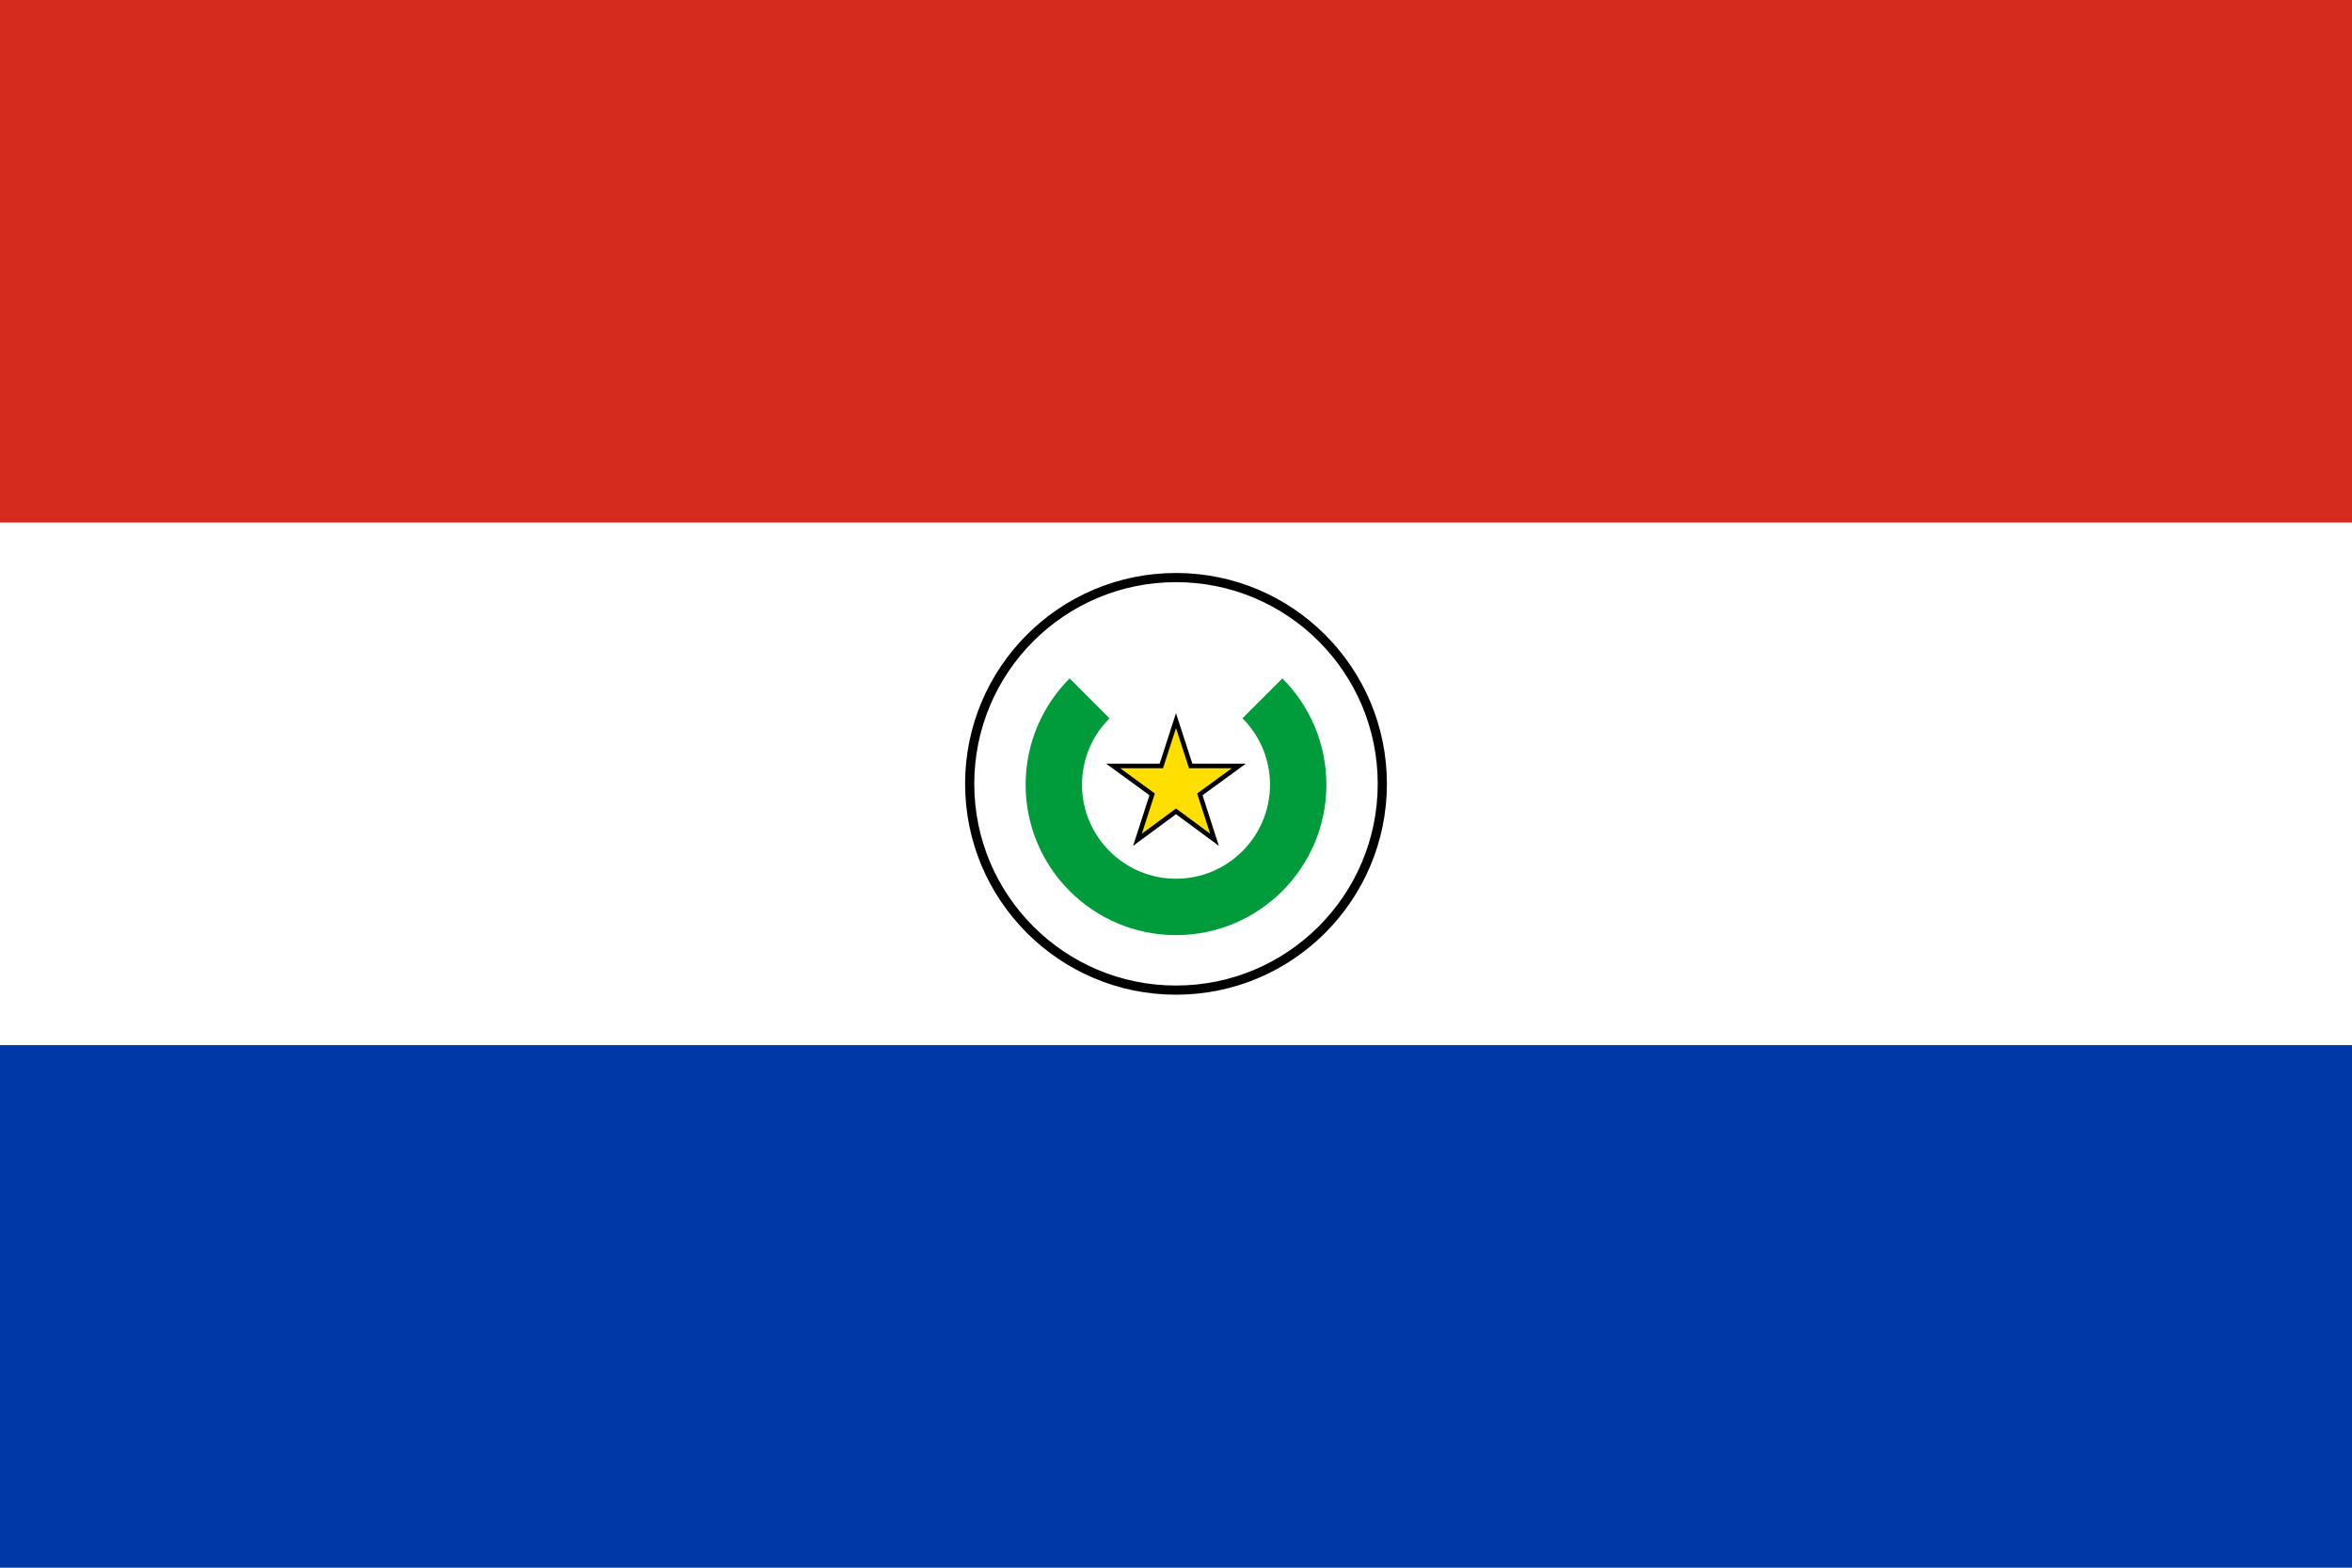
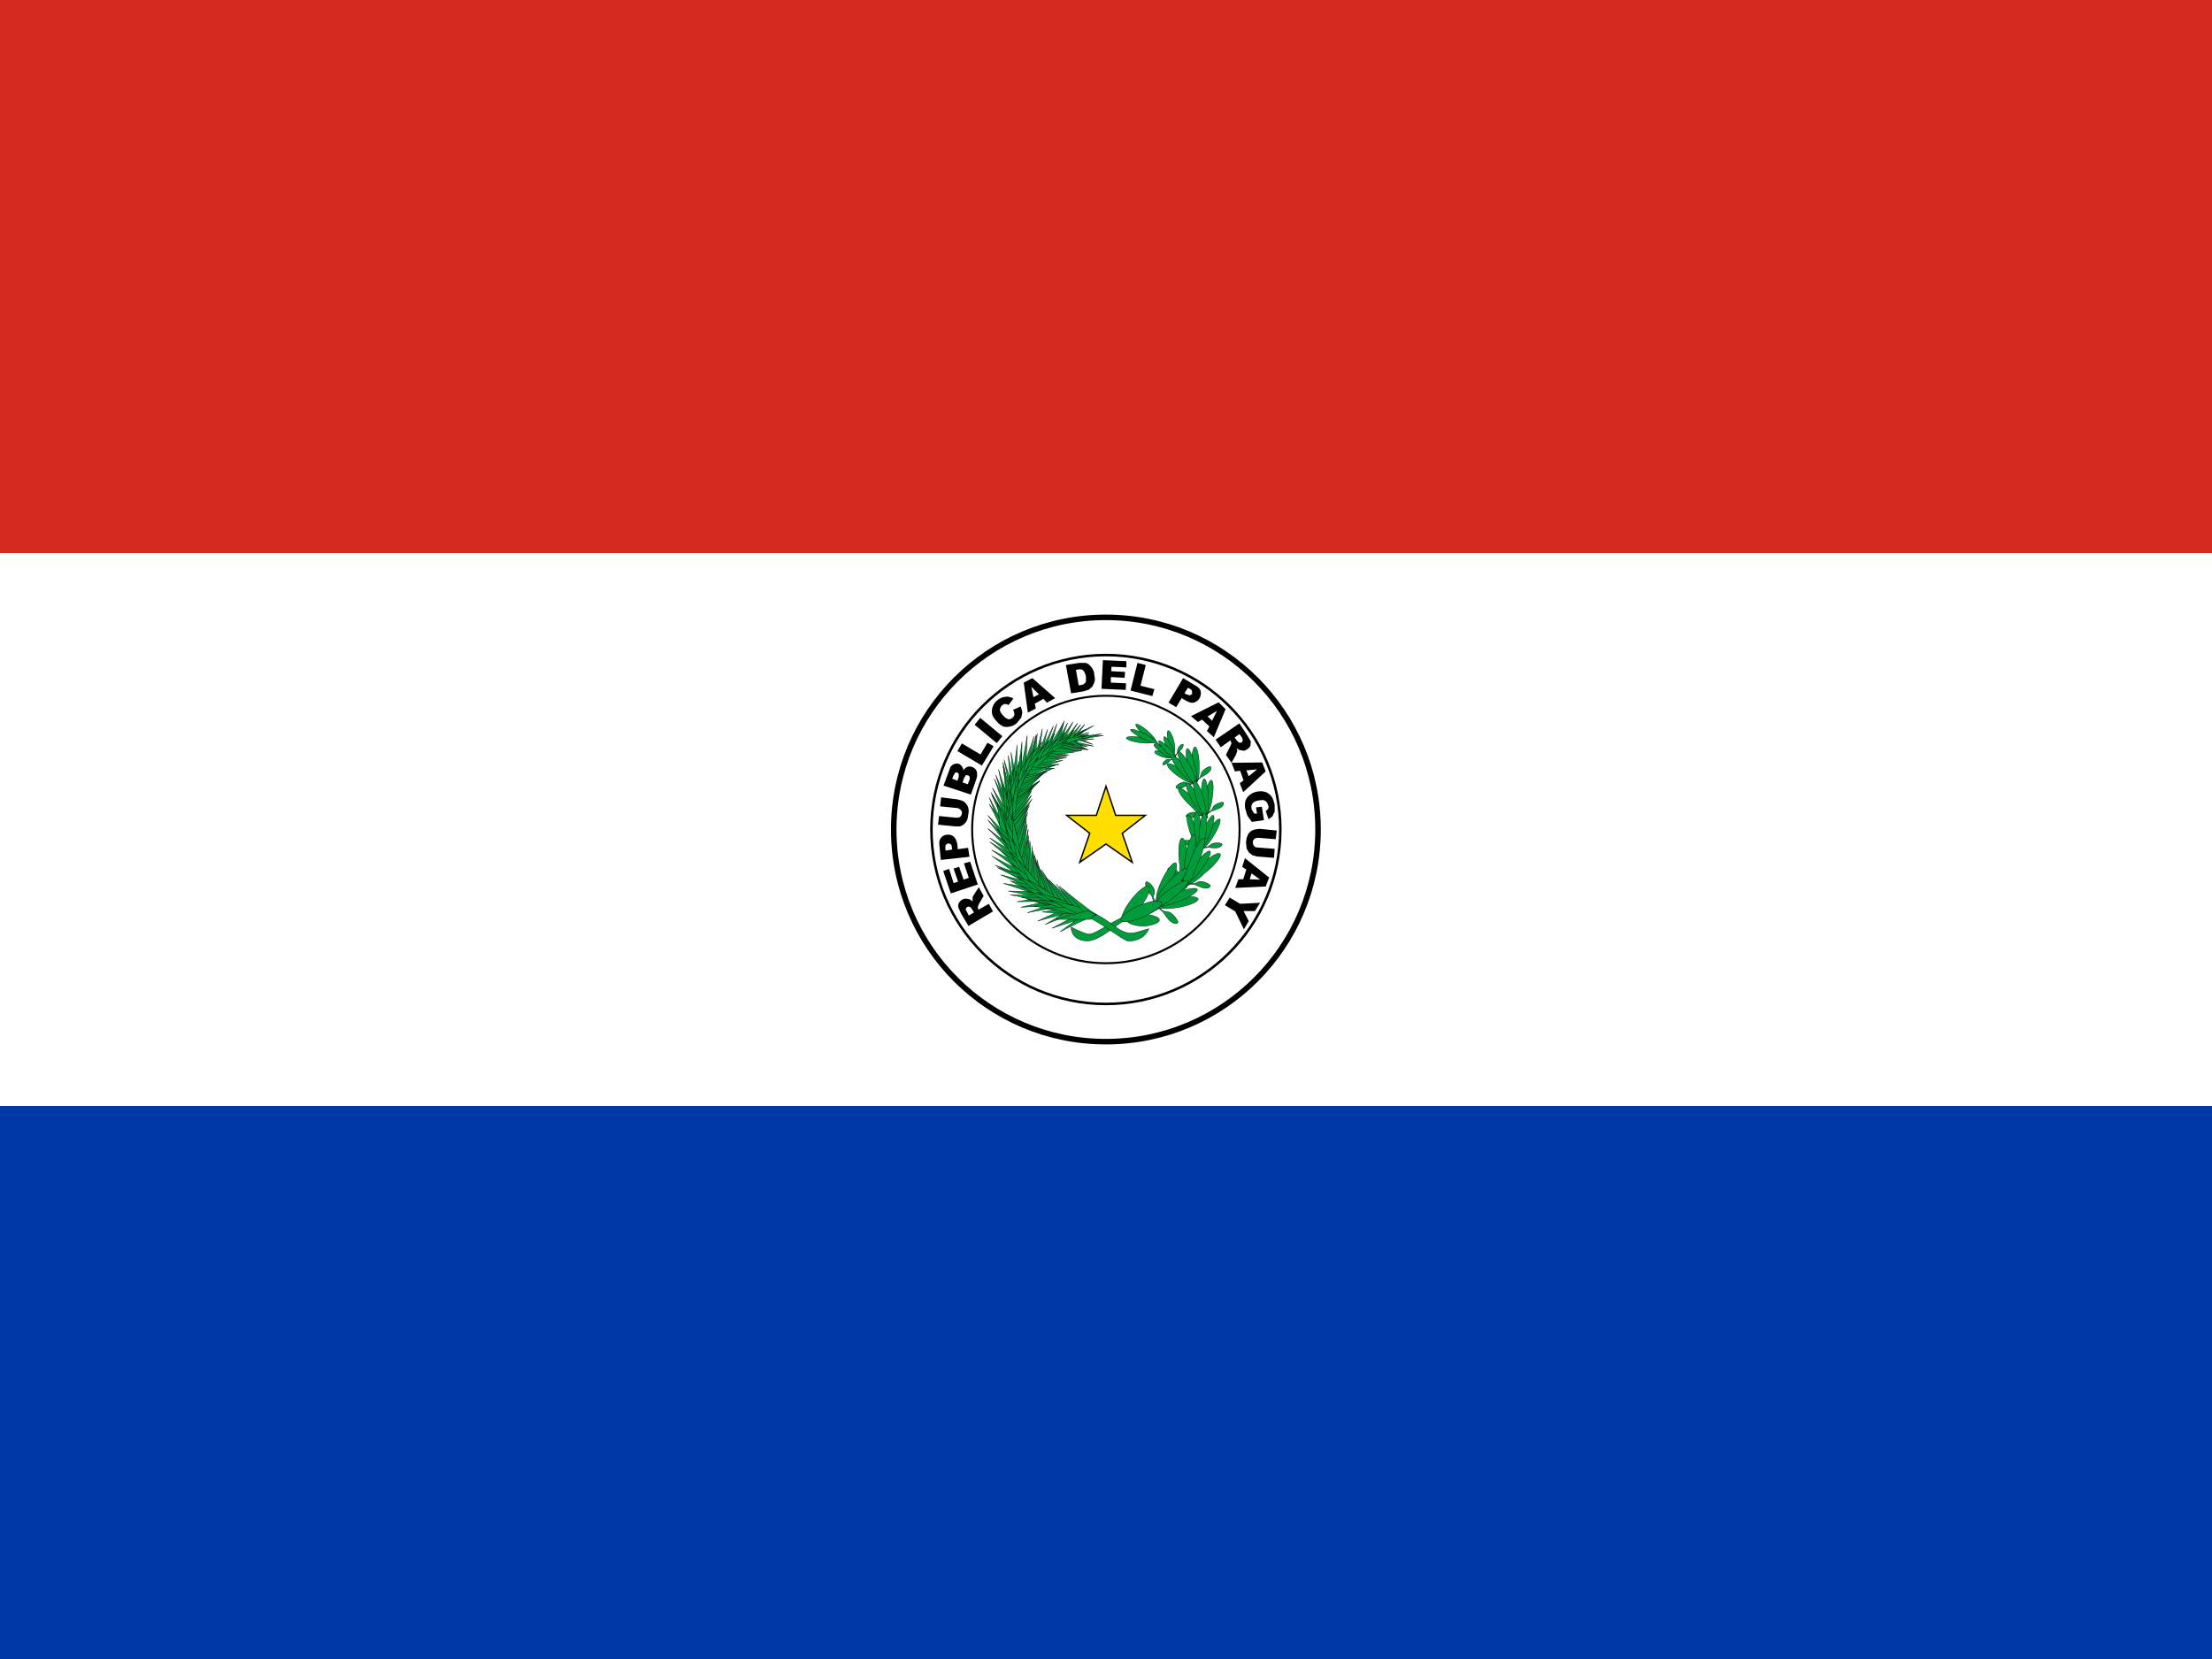
- <svg xmlns="http://www.w3.org/2000/svg" viewBox="0 0 513 342">
-   <path fill="#FFF" d="M0 0h513v342H0z" />
-   <path fill="#D52B1E" d="M0 0h513v114H0z" />
-   <path fill="#0038A8" d="M0 228h513v114H0z" />
-   <path fill="#009B3A" d="m279.7 148-8.7 8.7c3.7 3.7 6 8.8 6 14.5 0 11.3-9.2 20.5-20.5 20.5s-20.5-9.2-20.5-20.5c0-5.7 2.3-10.8 6-14.5l-8.7-8.7c-5.9 5.9-9.6 14.1-9.6 23.2 0 18.1 14.7 32.8 32.8 32.8s32.8-14.7 32.8-32.8c0-9.1-3.7-17.3-9.6-23.2z" />
-   <path fill="#FEDF00" stroke="#000" d="m256.5 157.2 3.2 9.9h10.5l-8.5 6.2 3.2 9.9-8.4-6.2-8.4 6.2 3.2-9.9-8.5-6.2h10.5z" />
-   <circle fill="none" stroke="#000" stroke-width="2" cx="256.5" cy="171" r="45" />
+ <svg xmlns="http://www.w3.org/2000/svg" id="flag-icons-py" viewBox="0 0 640 480">
+   <path fill="#0038a8" d="M0 319.7h640V480H0z" />
+   <path fill="#fff" d="M0 160h640v160H0z" />
+   <path fill="#d52b1e" d="M0 0h640v160H0z" />
+   <g fill="none" stroke="#000" transform="translate(-116.4)scale(1.45455)">
+     <circle cx="300" cy="165" r="42.2" stroke-width="1.1" />
+     <circle cx="300" cy="165" r="34.7" stroke-width=".5" />
+     <circle cx="300" cy="165" r="26.6" stroke-width=".4" />
+   </g>
+   <path d="m287.3 263.7-7.1 4.2-2.2-3.7-.7-1.6a2 2 0 0 1 .1-1.3q.3-.6 1-1 .5-.3 1.1-.3l1.1.2.8.6v-1.3l.3-.5 1.5-2.3 1.4 2.5-1.4 2.4-.3.8.1.6.1.2 3-1.7zm-5.5.3-.6-1-.4-.5-.5-.2-.5.1-.4.6q0 .3.4.9l.5 1zm-6.7-5.5-2.2-6.5 1.7-.6 1.3 4.1 1.3-.4-1.3-3.8 1.6-.5 1.3 3.7 1.5-.5-1.4-4.2 1.8-.5 2.2 6.6zm-2.9-9.7-.4-4.2q-.2-1.4.4-2.1.6-.9 1.8-1t2 .6q.7.7 1 2.2l.1 1.4 3-.4.4 2.6zm3.3-3-.1-.6q0-.7-.4-1l-.7-.2-.6.4q-.2.2-.2 1l.1.7zm-3.5-12.5.3-2.6 4.8.6 1.4.4q.6.3 1 .8t.6 1q.3.9.1 1.9l-.2 1.3q-.2.7-.5 1.1a3 3 0 0 1-1.8 1.3h-1.4l-4.9-.5.3-2.5 5 .5q.6 0 1-.2t.6-1a1 1 0 0 0-.3-1q-.4-.5-1-.6zm1-6 1.7-4.6q.3-1.2 1.1-1.5a2 2 0 0 1 1.6-.2q.7.3 1 .9.3.4.3 1 .5-.7 1.1-1a2 2 0 0 1 1.4 0 2 2 0 0 1 1.5 1.8v1l-.3 1-1.5 4.2zm4-1.4.4-1.1v-.8q0-.2-.4-.5h-.6l-.5.8-.4 1zm3 1 .5-1.2q.2-.6 0-1l-.4-.4h-.7l-.5.9-.4 1.2zm-3-9.6 1.3-2.2 5.4 3.2 2-3.4 1.8 1-3.4 5.6zm5-7.6 1.6-2 6.4 5.3-1.6 2zm11.1-4.3 2.2-1q.4 1 .5 1.7l-.3 1.5-1.2 1.5a4 4 0 0 1-2 1.1 4 4 0 0 1-2 0 5 5 0 0 1-2-1.6q-1.5-1.5-1.3-3.1a4 4 0 0 1 1.6-2.9 4 4 0 0 1 2.3-1q1-.2 2.3.5l-1.4 1.9-.6-.3h-.7l-.6.4a2 2 0 0 0-.6 1.4q.1.6.8 1.4.9 1 1.6 1.2.6.1 1.2-.4t.6-1q0-.7-.4-1.3m8.8-3.2-2.5 1.4.3 1.4-2.3 1.2-1.2-8.7 2.5-1.3 6.6 5.8-2.4 1.3zm-1.3-1.3-2.2-2.2.6 3zm7.8-8.5 3.8-.6h1.8q.8.1 1.3.7c.5.6.7.7.9 1.2q.4.7.4 1.5.3 1.4.1 2l-.6 1.4-1 .9-1.5.5-3.7.6zm2.9 1.4.8 4.5.6-.1q.8-.1 1-.4.4-.2.5-.7v-1.4q-.3-1.3-.8-1.7-.4-.5-1.5-.3zm7.8-2.8 6.8.3v1.8l-4.3-.2-.1 1.3 4 .2-.1 1.7-4-.2v1.6l4.4.2-.1 1.9-7-.3zm10 .8 2.4.6-1.5 6 4 1-.6 2-6.3-1.6zm13.2 4.4 3.7 2.2q1.2.7 1.4 1.6t-.3 2a3 3 0 0 1-1.7 1.3q-1 .2-2.3-.6l-1.2-.7-1.6 2.6-2.2-1.3zm.4 4.4.6.3 1 .3.6-.4v-.7q0-.4-.6-.8l-.6-.3zm7.2 9.6-2.1-2-1.2.7-2-1.7 8-4 2 2-3.4 8.1-2-1.8zm.8-1.7 1.4-2.8-2.7 1.6zm1 5.5 6.9-4.7 2.3 3.5 1 1.7-.1 1.2a2 2 0 0 1-1 1.1q-.5.4-1 .4l-1.2-.2-.8-.5.2.7-.2.6-.2.6-1.3 2.3-1.6-2.3 1.3-2.6.3-.7-.2-.7-.1-.2-2.8 2zm5.5-.6.7.9.4.4q.3.3.5.2l.5-.1.3-.6-.3-.9-.7-.9zm2.6 12.4-1-2.8-1.5.2-1-2.5 8.9-.1 1 2.6-6.5 6-1-2.6zm1.5-1.2 2.4-2-3.1.3zm2.1 9 1.7-.2.6 3.9-3.5.5-1.3-1.8-.6-2a5 5 0 0 1 .1-2.5 4 4 0 0 1 1.3-1.6 5 5 0 0 1 2.2-.9 5 5 0 0 1 2.4.2 4 4 0 0 1 1.7 1.4q.5.9.8 2.2v2l-.6 1.3q-.4.5-1.2.9l-.8-2.4q.4-.1.7-.6t0-1a2 2 0 0 0-.7-1.2q-.5-.5-2-.2a3 3 0 0 0-1.7.7q-.6.7-.4 1.5 0 .5.3.8l.5.8h.8zm5.4 12-.2 2.6-5-.4-1.3-.4-1-.8-.6-1.1-.2-1.8.2-1.3.5-1.2.8-.8 1-.4 1.4-.2 5 .5-.3 2.5-5-.4q-.8 0-1.1.3a1 1 0 0 0-.5 1q0 .7.3 1 .3.5 1 .5zm-9.1 8.8.9-2.8-1.2-.8.8-2.5 7 5.6-1 2.6-8.8.4.9-2.5zm1.9 0 3 .1-2.5-1.8zm3 6.8-1.5 2.4h-3.3l1.5 2.9-1.4 2.4-2.5-5.2-3-1.8 1.4-2.2 3 1.8z" />
+   <g fill="#009b3a" stroke="#000" stroke-width=".1">
+     <path d="M328.1 211.3s23.4 10.1 19.3 30.9-17 20.6-22.2 23c-5 2.2-8.6 5.5-10.6 5s-4.7-2-4.7-2-.2 3.5 3.9 4c4.1.7 9.5-5.3 12-6 2.6-.6 18.5-2.4 22.4-23.5 4.5-22.6-20-30.7-20-31.4z" />
+     <path d="M339.9 215.8a3.2.8 75.1 0 1-1.5 0 3.2.8 75.1 1 1 1.5 0z" />
+     <path d="M339.1 216a3.3.7 63.3 1 1-1.4.5 3.3.7 63.3 0 1 1.4-.5zm-2.3 1.5a3.1.8 17 0 1-.2 1.6 3.1.8 17 0 1 .2-1.6z" />
+     <path d="M337.1 216.7a3.3.7 34.2 1 1-.7 1.3 3.3.7 34.2 1 1 .7-1.3z" />
+     <path d="M338.1 216.3a3.3.7 46.2 1 1-1 1 3.3.7 46.2 0 1 1-1z" />
+     <path d="m339.7 219.2-1 .6c-.3 0-.6-.3-1.2 0s-1 .9-1.1 1.2q-.1.6.9.1t1.2-1.1l1.3-.7.8-1.3c.3-.4 1.2-1 1.6-1.8q.4-1-.2-.9a3 3 0 0 0-1.2 1.3c-.2.4 0 1-.3 1.4zm7.3 2.4a1 4.8-1.6 1 1-2.2-.5 1 4.8-1.6 1 1 2.2.5z" />
+     <path d="M345.8 221.5a5 1 77.5 1 1-2.2.1 5 1 77.5 1 1 2.1 0z" />
+     <path d="M342 222.7a4.7 1.1 35 1 1-.7 2.2 4.7 1.1 35 1 1 .7-2.2z" />
+     <path d="M342.8 221.6a5 1 50.9 0 1-1.4 1.6 5 1 50.9 1 1 1.4-1.5z" />
+     <path d="M344.3 221.5a5.1 1 61.8 1 1-1.8 1 5.1 1 61.8 1 1 1.8-1z" />
+     <path d="m345.6 226.4-1.8.4c-.3 0-.6-.7-1.5-.5q-1.4.4-2 1.2-.4.8 1.2.6c1.2-.2 1.6-1 2.2-1l2-.4c.2-.4 1-1.2 1.5-1.6s2-1 2.7-1.8.7-1.6 0-1.5a5 5 0 0 0-2 1.3c-.5.6-.4 1.5-.9 2zm5.1 4.9a1 4.8 8.7 1 1-2-1 1 4.8 8.7 1 1 2 1z" />
+     <path d="M349.6 231a1 5-2 1 1-2-.3 1 5-2 1 1 2 .3z" />
+     <path d="M345.7 231.4a4.7 1.1 46 1 1-1 2 4.7 1.1 46 1 1 1-2z" />
+     <path d="M346.7 230.5a5 1 61.8 1 1-1.7 1.3 5 1 61.8 1 1 1.7-1.3z" />
+     <path d="M348.1 230.7a5.1 1 72.5 1 1-1.9.7 5.1 1 72.5 1 1 2-.7z" />
+     <path d="M348.5 235.8h-1.7c-.3 0-.5-.8-1.4-.8a3 3 0 0 0-2.1.8q-.6.7 1 .8c1.6.1 1.7-.5 2.3-.6h2l1.8-1.2c.6-.4 2.1-.6 3-1.3.7-.6.9-1.4.3-1.4a5 5 0 0 0-2.3.9c-.5.4-.6 1.3-1.2 1.7-.4.2-1.6 1.1-1.7 1m2.5 6.4a1 4.8 31.3 0 1-1.4-1.7 1 4.8 31.3 0 1 1.4 1.7" />
+     <path d="M350.1 241.3a1 5 20.6 0 1-1.8-1.1 1 5 20.6 0 1 1.8 1.1m-3.7-1.2a4.8 1 70 0 1-1.8 1.5 4.8 1 70 0 1 1.8-1.5" />
+     <path d="M347.6 239.7a1 5.1-4.9 0 1-2 .5 1 5.1-4.9 1 1 2-.5" />
+     <path d="M349 240.4a1 5.2 5.5 1 1-2-.1 1 5.2 5.5 1 1 2 .1" />
+     <path d="M347.3 245.3s-1.4-.5-1.6-.7-.1-.8-1-1.3a3 3 0 0 0-2.2 0q-.8.2.6 1c1 .6 1.8.2 2.3.4l1.8.9c.5-.2 1.6-.3 2.2-.4s2.1.4 3.2 0c.9-.3 1.3-1 .7-1.2a5 5 0 0 0-2.3 0c-.7.1-1.1 1-1.8 1-.5 0-1.9.4-2 .3m1 7.7a1.3 5.5 48.5 1 1-1.1-2.4 1.3 5.5 48.5 1 1 1 2.4" />
+     <path d="M347.3 251.9a1.2 5.8 37.5 1 1-1.5-2 1.2 5.8 37.5 1 1 1.5 2" />
+     <path d="M343.7 249.2a1.3 5.5-3.5 1 1-2.4 1 1.3 5.5-3.5 1 1 2.4-1" />
+     <path d="M345.1 249.2a1.2 5.9 11.6 0 1-2.3-.2 1.2 5.9 11.6 1 1 2.3.1" />
+     <path d="M346.3 250.4a1.2 6 22.1 1 1-2.1-.8 1.2 6 22.1 1 1 2.1.8" />
+     <path d="m343 255.3-1.6-1.4c-.2-.3.1-1-.7-1.8s-1.8-1-2.4-1q-1 .2.3 1.6c1 1 2 .8 2.4 1.2q1 .7 1.7 1.6l2.6.4c.7 0 2.2 1.1 3.5 1.1 1 0 1.8-.5 1.2-1a5 5 0 0 0-2.6-1c-.8 0-1.5.8-2.2.6l-2.3-.3m-2.3 7.3a1.4 6 79.8 1 1 .3-2.9 1.4 6 79.8 1 1-.3 2.9" />
+     <path d="M340.5 261a1.3 6.4 68.5 0 1-.5-2.6 1.3 6.4 68.5 0 1 .5 2.7" />
+     <path d="M338.4 256.4a1.4 6 26.2 0 1-2.8-.5 1.4 6 26.2 1 1 2.8.5" />
+     <path d="M339.9 257.2a1.3 6.5 41.8 0 1-2.3-1.5 1.3 6.5 41.8 0 1 2.3 1.5" />
+     <path d="M340.3 259.1a1.3 6.5 52.7 1 1-1.6-2 1.3 6.5 52.7 0 1 1.6 2" />
+     <path d="m334.4 261.7-.7-2.2c-.1-.4.6-.8.3-2a4 4 0 0 0-1.9-2.3q-1-.5-.5 1.6c.4 1.4 1.4 1.9 1.7 2.6l.8 2.4 2.2 1.9c.6.5 1.5 2.4 2.7 3.1 1 .7 2 .5 1.8-.2a6 6 0 0 0-2-2.4c-.7-.6-1.8-.3-2.5-.8-.4-.5-2-1.6-2-1.7" />
+     <path d="M330.8 268a1.8 6.1 89 0 1 0-3.5 1.8 6.1 89 0 1 0 3.5" />
+     <path d="M330 262.5a1.7 6.3 37.6 0 1-2.7-2.2 1.7 6.3 37.6 1 1 2.6 2.2" />
+     <path d="M330.8 265.3a1.7 6.2 66.5 0 1-1.2-3.3 1.7 6.2 66.5 0 1 1.2 3.3m1.7-53.4a3.8.8 41.1 0 1-1.5.8 3.8.8 41.1 1 1 1.5-.8m-1.9 1.5a3.9.8 8.2 0 1 .3 1.6 3.9.8 8.2 1 1-.3-1.6" />
+     <path d="M331.4 212.4a4 .7 26.8 1 1-.8 1.3 4 .7 26.8 0 1 .8-1.3M303.7 262s5.1 1.1 9.6 2.7 11.3 7.2 13.1 7.6c2 0 4.9-.7 6-3.6-3.2.8-5 2.1-8 .5-1.1-.4-4.6-3.6-8.5-5.3-3.8-1.7-11.5-3.6-11.5-3.6l-.7 1.7m5.5-46.5 5.9-3.1-6.5 1.7-.8 1.1 1.4.3" />
+     <path d="M314.8 217c-2.3-.5-5.8-1.3-8-1.4 1.5-1.7 3.6-4.7 5-6.4-1 1.7-2.3 4-2.8 5.5 1.5.9 4 1.6 5.8 2.2" />
+     <path d="m308.1 215.9 5.3-4.1-6.1 2.7-.6 1.3h1.4" />
+     <path d="M313.7 216.9c-2.3-.5-5.8-1.3-8-1.5 1.4-1.7 3.5-4.7 4.8-6.6-.8 1.8-2.2 4.1-2.7 5.8 1.6.9 4.1 1.6 6 2.3" />
+     <path d="m307.3 216.2 6.1-2.6-6.6 1.1-.9 1 1.3.5" />
+     <path d="M313 217c-2.3-.3-6-.7-8.2-.6 1.3-2 3-5.3 4.1-7.3-.6 1.9-1.7 4.4-2 6.1 1.7.8 4.3 1.2 6.1 1.7" />
+     <path d="m306.6 216.2 4.2-5-5.3 3.9-.3 1.3 1.4-.2" />
+     <path d="M313 217.3c-2.5 0-6.4-.3-8.8 0 1.2-2.3 2.7-6 3.6-8.3-.4 2.1-1.3 5-1.4 6.9 1.8.6 4.6 1 6.6 1.4" />
+     <path d="m305.8 217.4 5-4.9-6.1 3.5-.4 1.4h1.5" />
+     <path d="M311.9 217.4c-2.7 0-6.8-.1-9.5.2 1.8-2.5 4.2-6.6 5.6-9.1-1 2.3-2.4 5.4-3 7.5 1.9.7 4.8 1 6.9 1.4" />
+     <path d="m304 217.8 6.6-5.5-7.4 3.9-.8 1.6h1.6" />
+     <path d="M311 217.6c-2.7.4-6.9.8-9.4 1.5 1.3-2.7 3.1-7 4.2-9.7-.6 2.4-1.7 5.6-2 7.8 2 .4 5 .3 7.1.4" />
+     <path d="m303.2 218.9 5-7-6.3 5.7-.3 1.7 1.6-.4" />
+     <path d="M309.4 218.4c-2.6.3-6.8.5-9.4 1 1.5-2.6 3.5-6.8 4.8-9.4-.8 2.3-2 5.5-2.4 7.7 2 .5 5 .5 7 .7" />
+     <path d="m302.3 219.6 6.4-5.5-7.3 3.9-.7 1.6h1.6" />
+     <path d="M308.7 218.7c-2.7.6-6.9 1.3-9.4 2.1 1.2-2.7 2.8-7.1 3.8-9.8-.5 2.4-1.4 5.6-1.6 7.8 2 .3 5 0 7.2-.1" />
+     <path d="m301.2 220 4-7.7-5.4 6.6-.1 1.7 1.5-.7" />
+     <path d="M308.7 219.1c-3 .8-7.4 1.8-10 2.8 1-3.1 2.1-8 2.9-11.1-.3 2.7-.9 6.3-.8 8.8 2.3.2 5.5-.3 7.8-.5" />
+     <path d="m300.4 221.7 5.2-7.6-6.6 6.1-.3 2 1.7-.5" />
+     <path d="M307.5 220c-2.8.9-7.2 2.1-9.8 3.3.8-3.2 1.8-8.1 2.4-11.2-.1 2.7-.5 6.3-.3 8.7 2.2.1 5.4-.6 7.7-.8" />
+     <path d="m299.4 222.8 3.9-8.4-5.6 7.2v2l1.7-.8" />
+     <path d="M306.4 221.2c-2.8.6-7.3 1.5-10 2.4 1.1-3 2.5-8 3.4-11-.4 2.7-1.1 6.4-1.1 8.7 2.2.3 5.4-.1 7.7-.2" />
+     <path d="m298.4 223.6 6.4-6.6-7.5 4.9-.6 1.8 1.7-.1" />
+     <path d="M305.2 222.3c-2.9.4-7.3.8-10 1.5 1.3-3 3-7.8 4-10.8-.6 2.7-1.5 6.3-1.7 8.7 2.2.5 5.4.4 7.7.6" />
+     <path d="m297.2 223 4.3-8.3-5.9 7v1.9l1.6-.7" />
+     <path d="M305.5 221.3c-3 1.3-8 3-10.9 4.6 1-3.7 2-9.5 2.6-13.1 0 3.1-.5 7.4-.3 10.1 2.5 0 6-1.1 8.6-1.6" />
+     <path d="m296.6 225.4 5.2-9.4-6.9 8-.2 2.2 1.9-.8" />
+     <path d="M304.3 222.5c-3 1.4-7.8 3.4-10.6 5.1.8-3.6 1.5-9.5 2-13 0 3-.2 7.3.1 10 2.5-.3 6-1.5 8.5-2.1" />
+     <path d="m295.5 226.8 3.8-10.1-5.7 9 .2 2.3 1.7-1.2" />
+     <path d="M303 223.3c-3 1.5-7.8 3.5-10.6 5.3.7-3.7 1.4-9.5 1.9-13.1 0 3-.2 7.3.2 10 2.5-.3 6-1.6 8.5-2.2" />
+     <path d="m294.7 228 5.8-8.9-7.4 7.3-.3 2.2 1.9-.6" />
+     <path d="M302.7 222.8c-2.7 2.2-7 5.4-9.4 7.8 0-3.8-.5-9.5-.8-13 .6 2.9 1.3 7 2.3 9.5 2.4-.9 5.5-3 8-4.2" />
+     <path d="m295 228.5.6-10.7-2.8 10.4.8 2 1.4-1.7" />
+     <path d="M302 223.8c-2.8 2.2-7 5.3-9.5 7.7 0-3.7-.5-9.5-.8-13 .7 3 1.3 7 2.3 9.5 2.4-.8 5.5-3 8-4.2" />
+     <path d="m294.3 230.3 2.7-10.5-4.7 9.6.3 2.2 1.7-1.3" />
+     <path d="M301.6 224c-2.5 2.6-6.6 6.4-8.9 9-.4-3.7-1.5-9.6-2.2-13.2 1 3 2.1 7.1 3.4 9.5 2.3-1.1 5.4-3.6 7.7-5.2" />
+     <path d="m294.3 231.6.5-11.1-2.7 10.8.8 2 1.4-1.7" />
+     <path d="M300.8 226c-2.7 2.2-7 5.5-9.6 8 0-3.8-.7-9.8-1-13.5.7 3 1.5 7.3 2.5 9.9 2.5-1 5.7-3.1 8.1-4.5" />
+     <path d="m293.5 232.9 3.8-10.5-5.8 9.3.2 2.3 1.8-1.1" />
+     <path d="M300.8 226c-2.5 2.5-6.3 6.4-8.5 9.1-.4-3.8-1.5-9.8-2.1-13.4 1 3 2 7.2 3.2 9.6 2.3-1.2 5.1-3.7 7.4-5.3" />
+     <path d="m293.6 233.4-.4-11-1.8 11 1 1.9 1.2-1.9" />
+     <path d="M299.6 226.8c-2.4 2.6-6.1 6.5-8.2 9.3-.5-4-1.8-9.8-2.5-13.5 1 3 2.3 7.2 3.5 9.6 2.2-1.2 5-3.8 7.2-5.4" />
+     <path d="m293 234.5 1.2-11.2-3.3 10.6.7 2.2 1.4-1.6" />
+     <path d="M299 227.2c-2 2.9-5.5 7-7.4 10-.8-3.8-2.5-9.5-3.5-13 1.3 2.8 2.8 6.8 4.2 9.1 2.1-1.4 4.7-4.2 6.8-6" />
+     <path d="m293 235.6-.8-11.3-1.4 11.2 1 2 1.1-2" />
+     <path d="M298.9 227.9c-2 3-5.3 7.3-7 10.4-1-3.8-3-9.5-4.2-13 1.4 2.8 3.1 6.8 4.7 9 2-1.5 4.5-4.5 6.5-6.4" />
+     <path d="m293.6 236.6 1.2-11.3-3.2 10.6.6 2.3 1.4-1.6" />
+     <path d="M298.4 229c-1.7 3.1-4.5 8-6 11.3-1.3-3.6-3.8-9-5.3-12.4 1.7 2.6 3.7 6.3 5.5 8.4 1.9-1.8 4-5.2 5.8-7.4" />
+     <path d="m293.3 237.6-3.2-10.8 1 11.3 1.5 1.6.6-2.1" />
+     <path d="M298.4 230.2c-1.8 3.2-4.8 8-6.3 11.3-1.3-3.6-3.8-9-5.4-12.3 1.7 2.6 3.8 6.3 5.6 8.3 2-1.8 4.2-5.1 6-7.3" />
+     <path d="m293.4 239.6-1.2-11.3-1 11.3 1.1 2 1.1-2" />
+     <path d="M298.6 231.2c-1.9 3.1-5 7.9-6.5 11.1-1.3-3.6-3.7-9-5.2-12.4 1.7 2.6 3.7 6.4 5.5 8.4 2-1.7 4.3-5 6.2-7.1" />
+     <path d="m293.3 240.5-2.1-11-.1 11.2 1.3 1.8.9-2" />
+     <path d="M297.8 232.8c-2 3-5.3 7.5-7 10.7-1.1-3.7-3.3-9.4-4.6-12.8 1.5 2.7 3.4 6.6 5 8.8 2.1-1.6 4.6-4.7 6.6-6.7" />
+     <path d="m292.3 241.7 1-11.3-3.1 10.7.7 2.2 1.4-1.6" />
+     <path d="M297.9 233c-1.7 3.3-4.6 8.3-6 11.6-1.4-3.5-4-8.8-5.7-12 1.8 2.4 4 6 5.8 8 2-1.9 4-5.3 5.9-7.5" />
+     <path d="m292 242.7-3.5-10.6 1.3 11.2 1.5 1.6.6-2.2" />
+     <path d="M297.4 233.9c-1.2 3.6-3.2 9-4 12.7-2-3.2-5.5-7.8-7.6-10.7 2.1 2.1 4.9 5.2 7 6.7 1.6-2.3 3.2-6 4.6-8.7" />
+     <path d="m295 243.5-3.7-10.4 1.6 11.2 1.5 1.4.6-2.2" />
+     <path d="M297.4 235c-1.2 3.6-3.2 9.1-4 12.7-2-3.2-5.4-7.7-7.6-10.5 2.1 2 4.9 5 7 6.6 1.6-2.3 3.2-6.1 4.6-8.8" />
+     <path d="m295 245.3-4.8-9.7 2.8 10.8 1.7 1.2.4-2.3" />
+     <path d="M297 235.9c-.7 3.7-2 9.5-2.5 13.2-2.3-2.9-6.3-7-8.7-9.4 2.3 1.7 5.4 4.4 7.7 5.5 1.3-2.5 2.4-6.5 3.5-9.3" />
+     <path d="m295.4 246.8-2.6-10.9.4 11.3 1.4 1.7.8-2" />
+     <path d="M297 237c-.4 3.9-1.2 9.8-1.2 13.5-2.6-2.5-6.9-6-9.5-8.1 2.4 1.4 5.7 3.6 8.1 4.4 1-2.6 1.8-6.8 2.6-9.7" />
+     <path d="m295.5 247.6-6.9-7.8 5.2 9.5 2 .6-.3-2.3" />
+     <path d="M297.2 238.4c-.4 3.8-1.2 9.7-1.3 13.4-2.6-2.5-6.9-6-9.5-8.2 2.5 1.4 5.8 3.7 8.1 4.5 1.1-2.6 1.8-6.8 2.7-9.7" />
+     <path d="M296.3 249.4 291 240l3.3 10.7 1.7 1.1.3-2.3" />
+     <path d="M297.5 240c-.3 3.8-.8 9.7-.8 13.5a117 117 0 0 0-9.8-7.6c2.6 1.2 6 3.3 8.3 4 1-2.7 1.6-7 2.3-10" />
+     <path d="m297 251.2-6.6-8.3 4.8 9.8 1.8.8v-2.3" />
+     <path d="M297.6 241.8c-.3 3.8-.8 9.7-.7 13.5-2.7-2.4-7.1-5.6-9.9-7.6 2.6 1.3 6 3.3 8.4 4 1-2.7 1.5-7 2.2-10" />
+     <path d="m297.5 252.6-4.5-10 2.5 11 1.6 1.3.4-2.3" />
+     <path d="M297.7 242.9c.2 3.9.2 9.8.6 13.6a134 134 0 0 0-10.4-6.2c2.6.9 6.1 2.4 8.6 2.8.7-2.9.8-7.1 1.2-10.2" />
+     <path d="m298.3 252.2-8.3-5.7 7 7.8 2 .1-.7-2.2" />
+     <path d="M298 243.3c.3 3.9.7 9.8 1.3 13.5-3-1.9-7.8-4.3-10.8-5.8 2.7.8 6.3 2.2 8.8 2.5.5-2.9.4-7.1.7-10.2" />
+     <path d="m299.3 254.3-7-8 5.3 9.6 1.9.7-.3-2.3" />
+     <path d="M298.6 244.8c.5 3.8 1 9.7 1.9 13.4-3-1.7-8-3.8-11-5.1 2.7.6 6.4 1.8 8.8 2 .4-3 .2-7.2.3-10.3" />
+     <path d="m300.6 255.7-8.3-5.9 7 8 2 .1-.7-2.2" />
+     <path d="M298.9 246.4c.7 3.8 1.7 9.7 2.7 13.3-3.1-1.5-8.2-3.1-11.3-4.1 2.8.3 6.5 1.2 9 1 .2-2.9-.3-7-.4-10.2" />
+     <path d="m301.6 256.9-7-8.2 5.2 9.7 2 .8-.2-2.3" />
+     <path d="M299.3 247.4c1.1 3.7 2.6 9.5 4 13-3.3-1-8.4-2-11.6-2.6 2.8 0 6.5.3 9-.1 0-3-1-7.1-1.4-10.2" />
+     <path d="m302 256.9-9.7-2 9.1 4.5 1.9-.7-1.4-1.8" />
+     <path d="M300 248.6c1 3.7 2.5 9.4 3.8 12.9-3.2-1-8.3-2-11.5-2.6 2.8 0 6.5.3 9 0 0-3-1-7.2-1.3-10.3" />
+     <path d="m303.5 257.9-9.2-4.5 8.2 6.7 2-.2-1-2" />
+     <path d="M299.5 249.2c1.8 3.4 4.5 8.7 6.5 11.7-3.4-.2-8.6 0-11.8 0 2.7-.5 6.4-1 8.7-2-.7-2.9-2.4-6.7-3.4-9.7" />
+     <path d="m305 258.9-9.6-2.6 9 5 1.8-.5-1.3-2" />
+     <path d="M300.4 250.7c1.9 3.3 4.6 8.6 6.7 11.6-3.4-.2-8.6 0-11.8.2 2.6-.7 6.4-1.2 8.6-2.2-.6-2.9-2.4-6.7-3.4-9.6" />
+     <path d="m306.1 259.7-8.9-5.3 7.8 7.4h2l-.9-2.1" />
+     <path d="M301.2 251.5c2.1 3.1 5.3 8 7.6 10.9a90 90 0 0 0-11.6 1.7c2.6-1 6.2-2 8.4-3.3-1-2.8-3.1-6.5-4.4-9.3" />
+     <path d="m306.8 260.5-9.6-.3 9.5 2.9 1.7-1.1-1.6-1.5m5.6-46.6 6.9-1.1-6.9.1-1.2.6 1.2.4" />
+     <path d="M316.2 215.4c-2-.6-5-1.6-7.1-2l7.4-3.5c-1.5 1-3.8 2.2-5 3.2 1.2.8 3.3 1.6 4.7 2.3" />
+     <path d="m312 214.1 6.8-1.8-7 .9-1 .7 1.3.2" />
+     <path d="M316.5 215.9c-2.4-.3-6-.7-8.3-.7 1.8-1.6 4.2-4.1 5.7-5.7-1 1.5-2.6 3.4-3.3 4.8 1.6.7 4.1 1.1 5.9 1.6" />
+     <path d="m309.6 214.6 7-.8-6.8-.2-1.3.6 1 .4" />
+     <path d="m314.7 216.1-7.5-1.3 6.9-3.8c-1.4 1-3.4 2.4-4.4 3.4 1.3.6 3.5 1.2 5 1.7" />
+     <path d="m309 214.6 6.1-2.7-6.7 1.8-.8.8h1.4" />
+     <path d="M314.5 216.9c-1.7-.7-4.5-2-6.2-2.5l4.4-4.8c-.8 1.3-2 3-2.6 4.4 1.2 1 3 2 4.4 2.9" />
+     <path d="m309.3 215 4.8-2-5.2.6-.6 1 1 .4m-4 44.6h-9.8l10 2.5 1.6-1-1.8-1.5" />
+     <path d="m307.1 260.2-10-2.3 9.6 4.7 2-.6-1.6-1.8" />
+     <path d="m308.8 260.9-10-.5 10 3 1.7-1-1.7-1.5" />
+     <path d="M302.5 253.9c2.5 2.8 6.4 7.4 9.1 9.9-3.3.5-8.3 1.8-11.4 2.7 2.4-1.2 6-2.6 8-4-1.4-2.6-4-6-5.7-8.6" />
+     <path d="m310.1 261.4-10-3.3 9.4 5.6 2-.4-1.4-2" />
+     <path d="M303.4 254.5c2.8 2.6 7 6.7 10 9-3.2.9-8 2.8-11 4 2.3-1.4 5.6-3.2 7.4-5-1.6-2.4-4.5-5.5-6.4-8" />
+     <path d="m311 262-9.5 1.9 10 .6 1.4-1.3-2-1.2" />
+     <path d="m309 261.4-9.8.8 10.1 1.7 1.6-1.2-2-1.3" />
+     <path d="m310.8 262-10.2-1.7 10 4 1.8-.7z" />
+     <path d="m312.5 262.5-10 .2 10.2 2.3 1.6-1.1z" />
+     <path d="M305.7 256c2.8 2.6 7 6.8 9.9 9.2-3.3.7-8.3 2.4-11.3 3.4 2.4-1.3 5.8-2.9 7.7-4.5-1.6-2.5-4.4-5.7-6.3-8.2z" />
+     <path d="m313.9 262.9-10.2-2.6 9.8 5 1.9-.6z" />
+     <path d="M306.6 256.5c3 2.4 7.6 6.2 10.7 8.2-3.2 1.1-7.8 3.5-10.6 4.9 2.2-1.7 5.3-3.7 7-5.5-1.8-2.4-5-5.3-7-7.6z" />
+     <path d="m314.8 263.4-9.3 2.6h10l1.3-1.5-2-1z" />
+   </g>
+   <path fill="#fedf00" stroke="#000" stroke-width=".4" d="m327.6 249.5-7.6-5.3-7.6 5.3 2.9-8.4-6.7-5.2h8.6l2.8-8.4 2.8 8.4h8.6l-6.7 5.2z" />
</svg>
